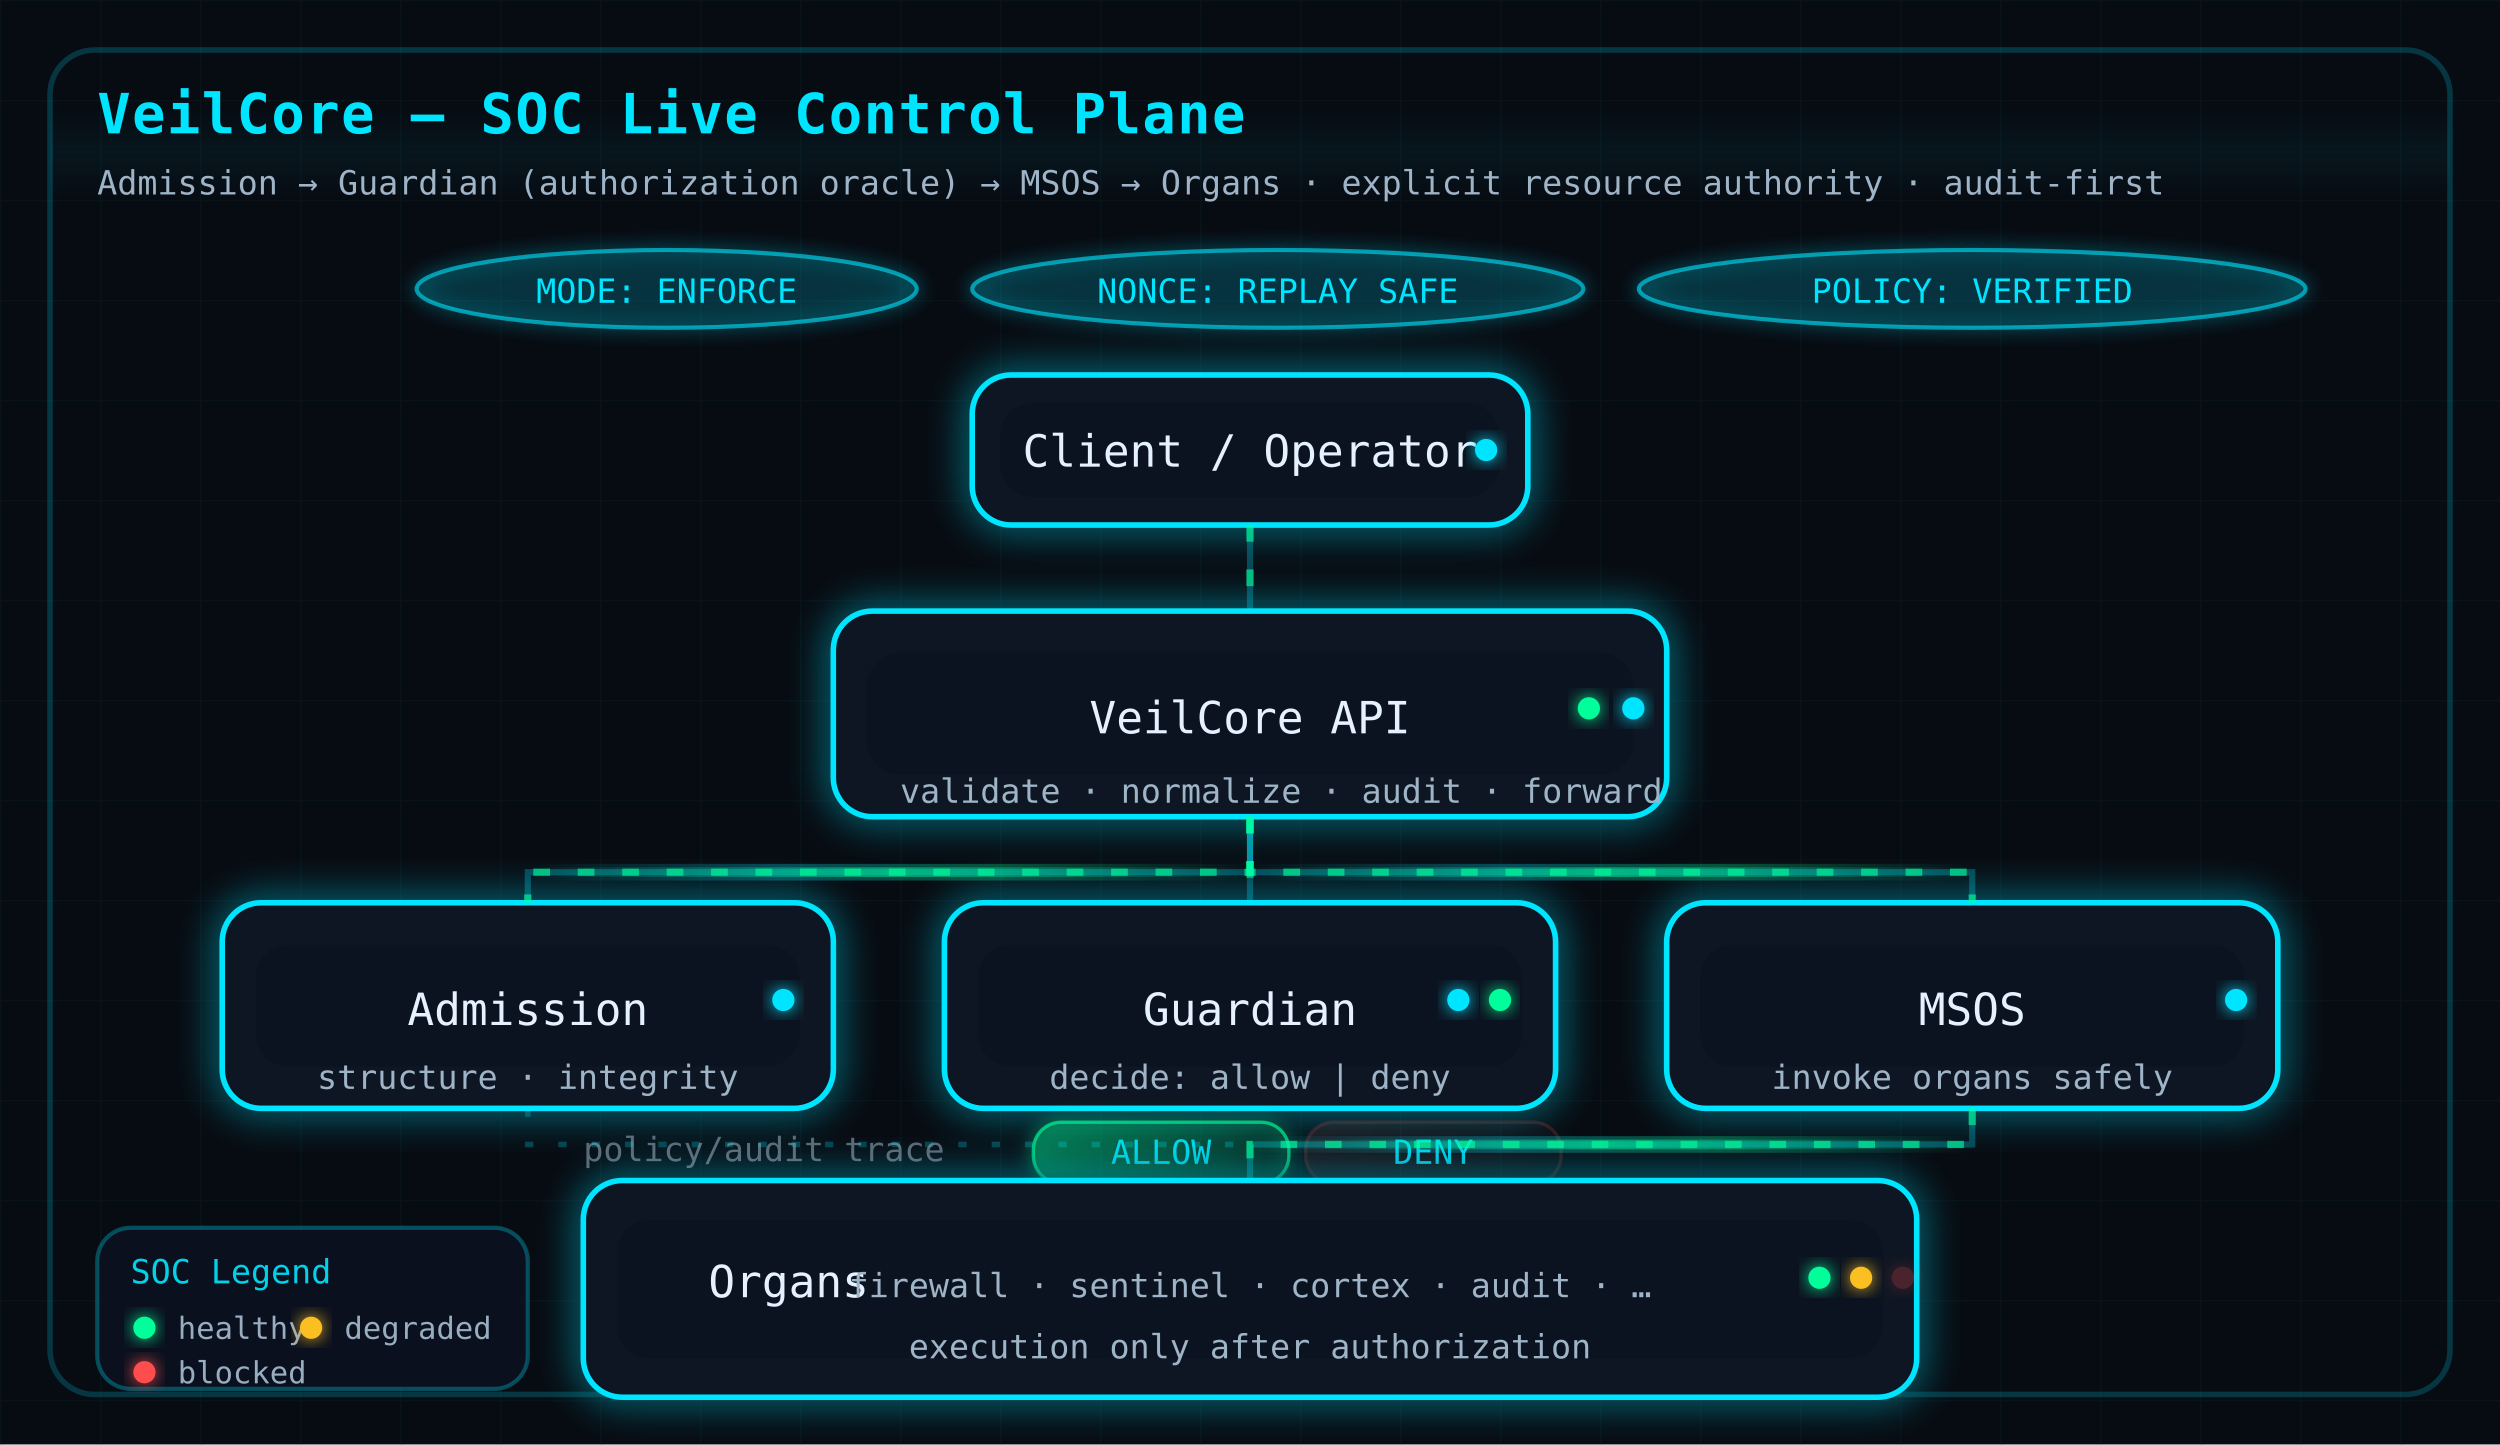
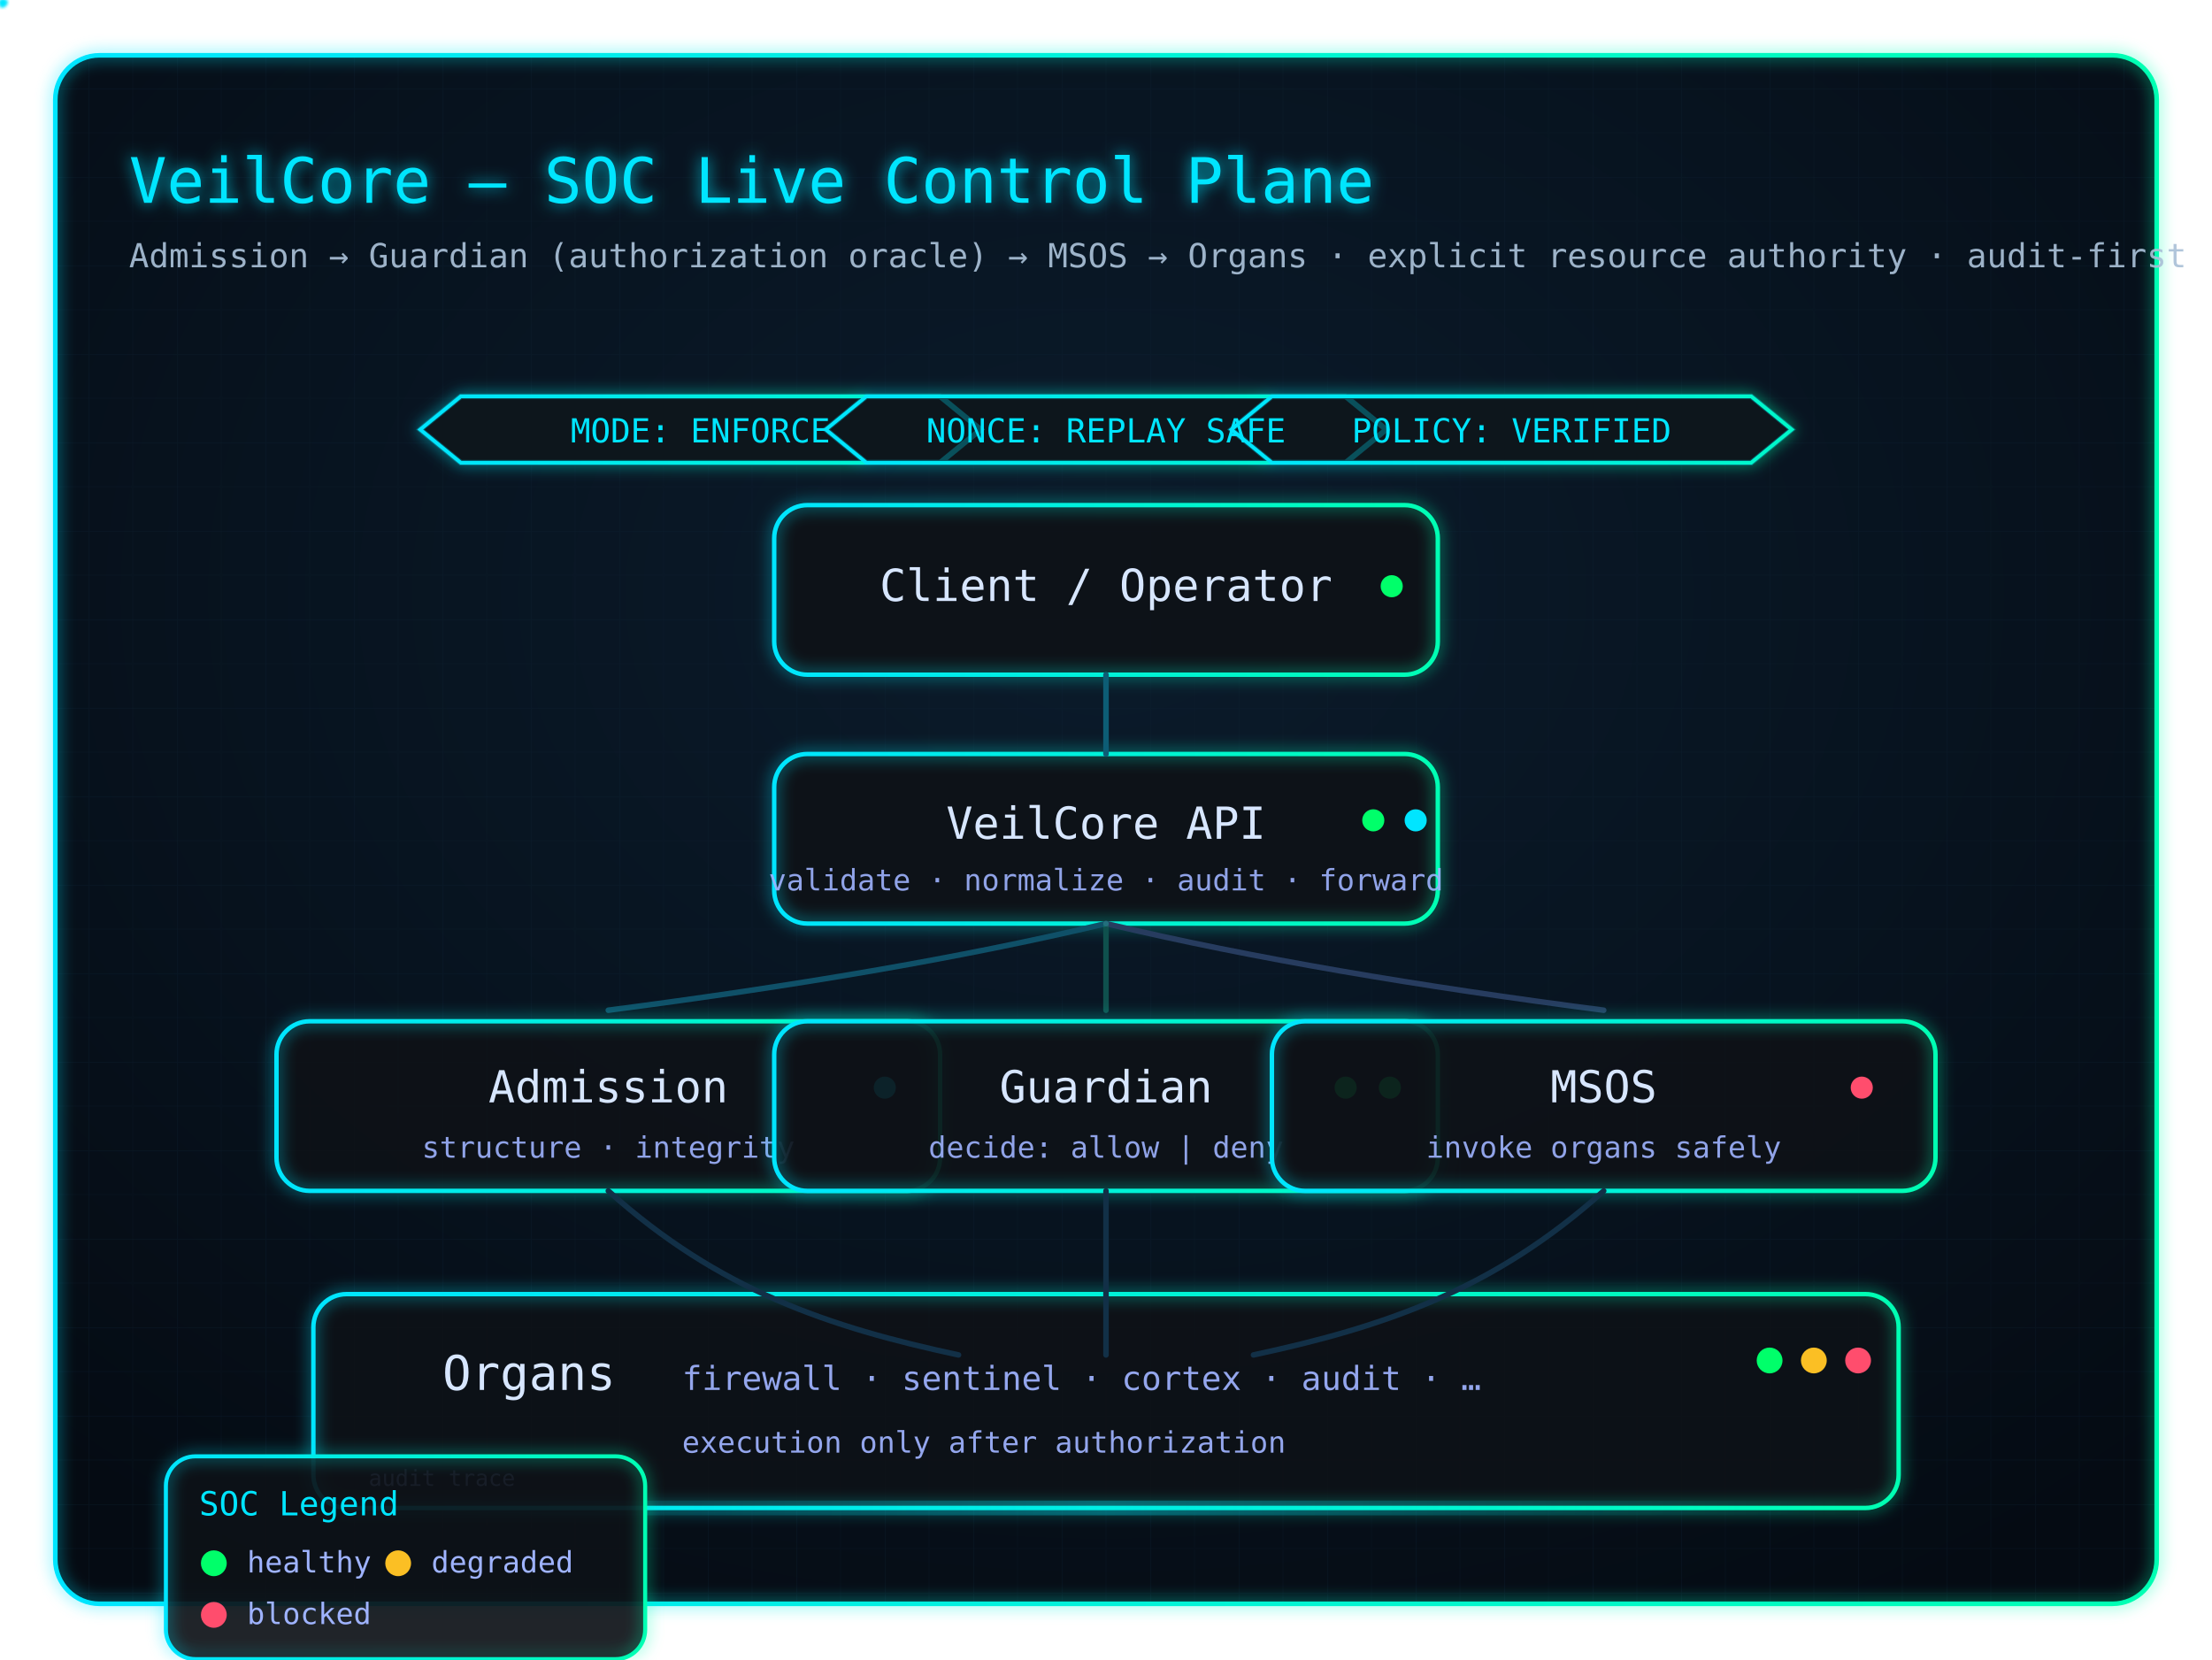
- <svg xmlns="http://www.w3.org/2000/svg" width="900" height="520" viewBox="0 0 900 520">
+ <svg xmlns="http://www.w3.org/2000/svg" width="1200" height="900" viewBox="0 0 1200 900">
  <defs>
-     <filter id="glow" x="-40%" y="-40%" width="180%" height="180%">
-       <feGaussianBlur stdDeviation="3" result="b" />
+     <radialGradient id="bgRad" cx="50%" cy="35%" r="75%">
+       <stop offset="0%" stop-color="#0b1b2b" />
+       <stop offset="55%" stop-color="#07131f" />
+       <stop offset="100%" stop-color="#050b13" />
+     </radialGradient>
+     <pattern id="grid" width="48" height="48" patternUnits="userSpaceOnUse">
+       <path d="M48 0H0V48" fill="none" stroke="#0e2233" stroke-width="1" opacity="0.45" />
+       <path d="M24 0V48M0 24H48" fill="none" stroke="#0e2233" stroke-width="1" opacity="0.18" />
+     </pattern>
+     <linearGradient id="neon" x1="0" x2="1">
+       <stop offset="0" stop-color="#00e5ff" />
+       <stop offset="1" stop-color="#00ffb3" />
+     </linearGradient>
+     <filter id="glow" x="-40%" y="-60%" width="180%" height="220%">
+       <feGaussianBlur stdDeviation="4" result="b" />
+       <feColorMatrix in="b" type="matrix" values="1 0 0 0 0                 0 1 0 0 0                 0 0 1 0 0                 0 0 0 0.85 0" result="g" />
      <feMerge>
-         <feMergeNode in="b" />
+         <feMergeNode in="g" />
        <feMergeNode in="SourceGraphic" />
      </feMerge>
    </filter>
-     <filter id="softGlow" x="-60%" y="-60%" width="220%" height="220%">
-       <feGaussianBlur stdDeviation="7" result="b" />
-       <feMerge>
-         <feMergeNode in="b" />
-         <feMergeNode in="SourceGraphic" />
-       </feMerge>
+     <filter id="soft" x="-30%" y="-30%" width="160%" height="160%">
+       <feGaussianBlur stdDeviation="1.25" />
    </filter>
-     <pattern id="grid" width="36" height="36" patternUnits="userSpaceOnUse">
-       <path d="M36 0H0V36" fill="none" stroke="#0b2a33" stroke-width="1" />
-     </pattern>
-     <linearGradient id="beam" x1="0" y1="0" x2="1" y2="0">
-       <stop offset="0%" stop-color="#00e5ff" stop-opacity="0.0" />
-       <stop offset="35%" stop-color="#00e5ff" stop-opacity="0.95" />
-       <stop offset="65%" stop-color="#00ff9a" stop-opacity="0.95" />
-       <stop offset="100%" stop-color="#00ff9a" stop-opacity="0.0" />
+     <linearGradient id="sweep" x1="0" x2="1">
+       <stop offset="0" stop-color="rgba(0,229,255,0)" />
+       <stop offset="0.5" stop-color="rgba(0,229,255,0.55)" />
+       <stop offset="1" stop-color="rgba(0,229,255,0)" />
    </linearGradient>
-     <linearGradient id="beam2" x1="0" y1="0" x2="1" y2="0">
-       <stop offset="0%" stop-color="#00ff9a" stop-opacity="0.0" />
-       <stop offset="50%" stop-color="#00ff9a" stop-opacity="0.85" />
-       <stop offset="100%" stop-color="#00e5ff" stop-opacity="0.0" />
-     </linearGradient>
-     <linearGradient id="allowG" x1="0" y1="0" x2="1" y2="0">
-       <stop offset="0%" stop-color="#00ff9a" stop-opacity="0.25" />
-       <stop offset="100%" stop-color="#00ff9a" stop-opacity="0.06" />
-     </linearGradient>
-     <linearGradient id="denyG" x1="0" y1="0" x2="1" y2="0">
-       <stop offset="0%" stop-color="#ff4d4d" stop-opacity="0.25" />
-       <stop offset="100%" stop-color="#ff4d4d" stop-opacity="0.06" />
-     </linearGradient>
-     <linearGradient id="scan" x1="0" y1="0" x2="0" y2="1">
-       <stop offset="0%" stop-color="#00e5ff" stop-opacity="0" />
-       <stop offset="50%" stop-color="#00e5ff" stop-opacity="0.09" />
-       <stop offset="100%" stop-color="#00e5ff" stop-opacity="0" />
-     </linearGradient>
+     <circle id="pkt" r="3.2" fill="#00e5ff" filter="url(#soft)" />
  </defs>
-   <style>
-     .bg { fill:#070b12; }
-     .grid { fill:url(#grid); opacity:0.25; }
- 
-     .title { font-family:ui-monospace, Menlo, Consolas, monospace; font-weight:800; font-size:20px; fill:#00e5ff; letter-spacing:0.5px; }
-     .subtitle { font-family:ui-monospace, Menlo, Consolas, monospace; font-size:12px; fill:#9fb4c7; }
- 
-     .pill { fill:rgba(0,229,255,0.10); stroke:rgba(0,229,255,0.60); stroke-width:1.5; rx:999; filter:url(#glow); }
-     .pillText { font-family:ui-monospace, Menlo, Consolas, monospace; font-size:12px; fill:#00e5ff; }
- 
-     .node { fill:#0b1220; stroke:#00e5ff; stroke-width:2; rx:14; filter:url(#softGlow); }
-     .nodeInner { fill:#08101c; opacity:0.45; rx:12; }
- 
-     .label { font-family:ui-monospace, Menlo, Consolas, monospace; font-size:16px; fill:#e6f1ff; }
-     .small { font-family:ui-monospace, Menlo, Consolas, monospace; font-size:12px; fill:#9fb4c7; }
- 
-     .linkBase { stroke:rgba(0,229,255,0.28); stroke-width:2.2; fill:none; }
-     .linkBeam { stroke:url(#beam); stroke-width:6; fill:none; stroke-linecap:round; opacity:0.30; }
-     .linkBeam2 { stroke:url(#beam2); stroke-width:3.5; fill:none; stroke-linecap:round; opacity:0.55; }
-     .linkDash { stroke:rgba(0,255,154,0.85); stroke-width:2.6; fill:none; stroke-dasharray:6 10; opacity:0.75; }
- 
-     /* LED styles (static but “live”) */
-     .led { filter:url(#glow); }
-     .ledGreen { fill:#00ff9a; }
-     .ledCyan { fill:#00e5ff; }
-     .ledAmber { fill:#fbbf24; }
-     .ledRed { fill:#ff4d4d; }
- 
-     /* SOC panel chrome */
-     .frame { fill:none; stroke:rgba(0,229,255,0.20); stroke-width:2; }
-     .scanbar { fill:url(#scan); opacity:0.55; }
-     .legendTitle { font-family:ui-monospace, Menlo, Consolas, monospace; font-size:12px; fill:#00e5ff; opacity:0.9; }
-     .legendText { font-family:ui-monospace, Menlo, Consolas, monospace; font-size:11px; fill:#9fb4c7; opacity:0.95; }
-   </style>
-   <rect x="0" y="0" width="900" height="520" class="bg" />
-   <rect x="0" y="0" width="900" height="520" class="grid" />
-   <rect x="18" y="18" width="864" height="484" class="frame" rx="16" />
-   <rect x="18" y="38" width="864" height="34" class="scanbar" />
-   <text x="35" y="48" class="title">VeilCore — SOC Live Control Plane</text>
-   <text x="35" y="70" class="subtitle">Admission → Guardian (authorization oracle) → MSOS → Organs · explicit resource authority · audit-first</text>
-   <g transform="translate(150,90)">
-     <rect x="0" y="0" width="180" height="28" class="pill" />
-     <text x="90" y="19" class="pillText" text-anchor="middle">
-     MODE: ENFORCE
-   </text>
-     <rect x="200" y="0" width="220" height="28" class="pill" />
-     <text x="310" y="19" class="pillText" text-anchor="middle">
-     NONCE: REPLAY SAFE
-   </text>
-     <rect x="440" y="0" width="240" height="28" class="pill" />
-     <text x="560" y="19" class="pillText" text-anchor="middle">
-     POLICY: VERIFIED
-   </text>
-   </g>
-   <g>
-     <rect x="350" y="135" width="200" height="54" class="node" />
-     <rect x="360" y="145" width="180" height="34" class="nodeInner" />
-     <text x="450" y="168" class="label" text-anchor="middle">Client / Operator</text>
-     <circle cx="535" cy="162" r="4" class="led ledCyan" />
-   </g>
-   <g>
-     <rect x="300" y="220" width="300" height="74" class="node" />
-     <rect x="312" y="235" width="276" height="44" class="nodeInner" />
-     <text x="450" y="264" class="label" text-anchor="middle">VeilCore API</text>
-     <text x="324" y="289" class="small">validate · normalize · audit · forward</text>
-     <circle cx="572" cy="255" r="4" class="led ledGreen" />
-     <circle cx="588" cy="255" r="4" class="led ledCyan" />
-   </g>
-   <g>
-     <rect x="80" y="325" width="220" height="74" class="node" />
-     <rect x="92" y="340" width="196" height="44" class="nodeInner" />
-     <text x="190" y="369" class="label" text-anchor="middle">Admission</text>
-     <text x="190" y="392" class="small" text-anchor="middle">structure · integrity</text>
-     <circle cx="282" cy="360" r="4" class="led ledCyan" />
-   </g>
-   <g>
-     <rect x="340" y="325" width="220" height="74" class="node" />
-     <rect x="352" y="340" width="196" height="44" class="nodeInner" />
-     <text x="450" y="369" class="label" text-anchor="middle">Guardian</text>
-     <text x="450" y="392" class="small" text-anchor="middle">decide: allow | deny</text>
-     <rect x="372" y="404" width="92" height="22" rx="10" fill="url(#allowG)" stroke="rgba(0,255,154,0.65)" stroke-width="1.2" filter="url(#glow)" />
-     <text x="418" y="419" class="legendTitle" text-anchor="middle" fill="#00ff9a">ALLOW</text>
-     <rect x="470" y="404" width="92" height="22" rx="10" fill="url(#denyG)" stroke="rgba(255,77,77,0.50)" stroke-width="1.2" opacity="0.35" />
-     <text x="516" y="419" class="legendTitle" text-anchor="middle" fill="#ff4d4d" opacity="0.35">DENY</text>
-     <circle cx="540" cy="360" r="4" class="led ledGreen" />
-     <circle cx="525" cy="360" r="4" class="led ledCyan" />
-   </g>
-   <g>
-     <rect x="600" y="325" width="220" height="74" class="node" />
-     <rect x="612" y="340" width="196" height="44" class="nodeInner" />
-     <text x="710" y="369" class="label" text-anchor="middle">MSOS</text>
-     <text x="710" y="392" class="small" text-anchor="middle">invoke organs safely</text>
-     <circle cx="805" cy="360" r="4" class="led ledCyan" />
-   </g>
-   <g>
-     <rect x="210" y="425" width="480" height="78" class="node" />
-     <rect x="222" y="439" width="456" height="50" class="nodeInner" />
-     <text x="255" y="467" class="label">Organs</text>
-     <text x="450" y="467" class="small" text-anchor="middle">firewall · sentinel · cortex · audit · …</text>
-     <text x="450" y="489" class="small" text-anchor="middle">execution only after authorization</text>
-     <circle cx="655" cy="460" r="4" class="led ledGreen" />
-     <circle cx="670" cy="460" r="4" class="led ledAmber" />
-     <circle cx="685" cy="460" r="4" class="led ledRed" opacity="0.25" />
-   </g>
-   <path d="M450 189 L450 220" class="linkBase" />
-   <path d="M450 189 L450 220" class="linkBeam" />
-   <path d="M450 189 L450 220" class="linkBeam2" />
-   <path d="M450 189 L450 220" class="linkDash" />
-   <path d="M450 294 L450 314 L190 314 L190 325" class="linkBase" />
-   <path d="M450 294 L450 314 L190 314 L190 325" class="linkBeam" />
-   <path d="M450 294 L450 314 L190 314 L190 325" class="linkBeam2" />
-   <path d="M450 294 L450 314 L190 314 L190 325" class="linkDash" />
-   <path d="M450 294 L450 325" class="linkBase" />
-   <path d="M450 294 L450 325" class="linkBeam" />
-   <path d="M450 294 L450 325" class="linkBeam2" />
-   <path d="M450 294 L450 325" class="linkDash" />
-   <path d="M450 294 L450 314 L710 314 L710 325" class="linkBase" />
-   <path d="M450 294 L450 314 L710 314 L710 325" class="linkBeam" />
-   <path d="M450 294 L450 314 L710 314 L710 325" class="linkBeam2" />
-   <path d="M450 294 L450 314 L710 314 L710 325" class="linkDash" />
-   <path d="M710 399 L710 412 L450 412 L450 425" class="linkBase" />
-   <path d="M710 399 L710 412 L450 412 L450 425" class="linkBeam" />
-   <path d="M710 399 L710 412 L450 412 L450 425" class="linkBeam2" />
-   <path d="M710 399 L710 412 L450 412 L450 425" class="linkDash" />
-   <path d="M190 399 L190 412 L450 412" stroke="rgba(0,229,255,0.25)" stroke-width="2" fill="none" stroke-dasharray="3 9" />
-   <text x="210" y="418" class="small" fill="#00e5ff" opacity="0.55">policy/audit trace</text>
-   <g>
-     <rect x="35" y="442" width="155" height="58" rx="12" fill="rgba(11,18,32,0.88)" stroke="rgba(0,229,255,0.30)" stroke-width="1.5" />
-     <text x="47" y="462" class="legendTitle">SOC Legend</text>
-     <circle cx="52" cy="478" r="4" class="led ledGreen" />
-     <text x="64" y="482" class="legendText">healthy</text>
-     <circle cx="112" cy="478" r="4" class="led ledAmber" />
-     <text x="124" y="482" class="legendText">degraded</text>
-     <circle cx="52" cy="494" r="4" class="led ledRed" />
-     <text x="64" y="498" class="legendText">blocked</text>
+   <rect x="30" y="30" width="1140" height="840" rx="24" fill="url(#bgRad)" />
+   <rect x="30" y="30" width="1140" height="840" rx="24" fill="url(#grid)" opacity="0.65" />
+   <rect x="30" y="30" width="1140" height="840" rx="24" fill="none" stroke="url(#neon)" stroke-width="2.5" filter="url(#glow)" />
+   <g font-family="ui-monospace, SFMono-Regular, Menlo, Monaco, Consolas, monospace">
+     <text x="70" y="110" font-size="34" fill="#00e5ff" filter="url(#glow)">VeilCore — SOC Live Control Plane</text>
+     <text x="70" y="145" font-size="18" fill="#a9c0d7" opacity="0.92">
+       Admission → Guardian (authorization oracle) → MSOS → Organs · explicit resource authority · audit-first
+     </text>
+   </g>
+   <g transform="translate(0,0)" font-family="ui-monospace, SFMono-Regular, Menlo, Monaco, Consolas, monospace" font-size="18" text-anchor="middle">
+     <g filter="url(#glow)">
+       <path d="M250,215 h260 l22,18 -22,18 h-260 l-22,-18 z" fill="#07131f" stroke="url(#neon)" stroke-width="2" />
+       <path d="M470,215 h260 l22,18 -22,18 h-260 l-22,-18 z" fill="#07131f" stroke="url(#neon)" stroke-width="2" />
+       <path d="M690,215 h260 l22,18 -22,18 h-260 l-22,-18 z" fill="#07131f" stroke="url(#neon)" stroke-width="2" />
+     </g>
+     <text x="380" y="240" fill="#00e5ff">MODE: ENFORCE</text>
+     <text x="600" y="240" fill="#00e5ff">NONCE: REPLAY SAFE</text>
+     <text x="820" y="240" fill="#00e5ff">POLICY: VERIFIED</text>
+     <g opacity="0.28">
+       <path d="M250,215 h260 l22,18 -22,18 h-260 l-22,-18 z" stroke="#00e5ff" stroke-width="3" fill="none">
+         <animate attributeName="opacity" values="0.12;0.42;0.12" dur="2.2s" repeatCount="indefinite" />
+       </path>
+       <path d="M470,215 h260 l22,18 -22,18 h-260 l-22,-18 z" stroke="#00e5ff" stroke-width="3" fill="none">
+         <animate attributeName="opacity" values="0.10;0.36;0.10" dur="2.6s" repeatCount="indefinite" />
+       </path>
+       <path d="M690,215 h260 l22,18 -22,18 h-260 l-22,-18 z" stroke="#00e5ff" stroke-width="3" fill="none">
+         <animate attributeName="opacity" values="0.10;0.40;0.10" dur="2.4s" repeatCount="indefinite" />
+       </path>
+     </g>
+   </g>
+   <defs>
+     <g id="node">
+       <rect x="-180" y="-46" width="360" height="92" rx="18" fill="#0d1117" opacity="0.92" />
+       <rect x="-180" y="-46" width="360" height="92" rx="18" fill="none" stroke="url(#neon)" stroke-width="2.4" filter="url(#glow)" />
+     </g>
+   </defs>
+   <g transform="translate(600,320)">
+     <use href="#node" />
+     <text x="0" y="6" text-anchor="middle" font-family="ui-monospace, SFMono-Regular, Menlo, Monaco, Consolas, monospace" font-size="24" fill="#d7e6ff">Client / Operator</text>
+     <circle cx="155" cy="-2" r="6" fill="#00ff6a">
+       <animate attributeName="opacity" values="0.2;1;0.2" dur="1.2s" repeatCount="indefinite" />
+     </circle>
+   </g>
+   <g transform="translate(600,455)">
+     <use href="#node" />
+     <text x="0" y="0" text-anchor="middle" font-family="ui-monospace, SFMono-Regular, Menlo, Monaco, Consolas, monospace" font-size="24" fill="#d7e6ff">VeilCore API</text>
+     <text x="0" y="28" text-anchor="middle" font-family="ui-monospace, SFMono-Regular, Menlo, Monaco, Consolas, monospace" font-size="16" fill="#9fb3ff" opacity="0.9">
+       validate · normalize · audit · forward
+     </text>
+     <circle cx="145" cy="-10" r="6" fill="#00ff6a">
+       <animate attributeName="opacity" values="0.25;1;0.25" dur="1.1s" repeatCount="indefinite" />
+     </circle>
+     <circle cx="168" cy="-10" r="6" fill="#00e5ff">
+       <animate attributeName="opacity" values="0.2;0.9;0.2" dur="1.6s" repeatCount="indefinite" />
+     </circle>
+   </g>
+   <g stroke-linecap="round">
+     <path d="M600,366 L600,409" stroke="#123047" stroke-width="3" />
+     <path d="M600,366 L600,409" stroke="#00e5ff" stroke-width="3" opacity="0.25">
+       <animate attributeName="opacity" values="0.1;0.45;0.1" dur="1.7s" repeatCount="indefinite" />
+     </path>
+     <path id="p_adm" d="M600,501 C520,520 430,535 330,548" fill="none" stroke="#123047" stroke-width="3" />
+     <path id="p_grd" d="M600,501 C600,520 600,535 600,548" fill="none" stroke="#123047" stroke-width="3" />
+     <path id="p_msos" d="M600,501 C680,520 770,535 870,548" fill="none" stroke="#123047" stroke-width="3" />
+     <path d="M600,501 C520,520 430,535 330,548" fill="none" stroke="#00e5ff" stroke-width="3" opacity="0.18">
+       <animate attributeName="opacity" values="0.08;0.32;0.08" dur="2.0s" repeatCount="indefinite" />
+     </path>
+     <path d="M600,501 C600,520 600,535 600,548" fill="none" stroke="#00ff6a" stroke-width="3" opacity="0.16">
+       <animate attributeName="opacity" values="0.06;0.30;0.06" dur="2.2s" repeatCount="indefinite" />
+     </path>
+     <path d="M600,501 C680,520 770,535 870,548" fill="none" stroke="#a78bfa" stroke-width="3" opacity="0.14">
+       <animate attributeName="opacity" values="0.06;0.26;0.06" dur="2.4s" repeatCount="indefinite" />
+     </path>
+     <use href="#pkt">
+       <animateMotion dur="1.4s" repeatCount="indefinite" path="M600,501 C520,520 430,535 330,548" />
+     </use>
+     <use href="#pkt" fill="#00ff6a">
+       <animateMotion dur="1.6s" repeatCount="indefinite" path="M600,501 C600,520 600,535 600,548" />
+     </use>
+     <use href="#pkt" fill="#a78bfa">
+       <animateMotion dur="1.8s" repeatCount="indefinite" path="M600,501 C680,520 770,535 870,548" />
+     </use>
+   </g>
+   <g font-family="ui-monospace, SFMono-Regular, Menlo, Monaco, Consolas, monospace">
+     <g transform="translate(330,600)">
+       <use href="#node" />
+       <text x="0" y="-2" text-anchor="middle" font-size="24" fill="#d7e6ff">Admission</text>
+       <text x="0" y="28" text-anchor="middle" font-size="16" fill="#9fb3ff" opacity="0.9">structure · integrity</text>
+       <circle cx="150" cy="-10" r="6" fill="#00e5ff">
+         <animate attributeName="opacity" values="0.15;1;0.15" dur="1.3s" repeatCount="indefinite" />
+       </circle>
+     </g>
+     <g transform="translate(600,600)">
+       <use href="#node" />
+       <text x="0" y="-2" text-anchor="middle" font-size="24" fill="#d7e6ff">Guardian</text>
+       <text x="0" y="28" text-anchor="middle" font-size="16" fill="#9fb3ff" opacity="0.9">decide: allow | deny</text>
+       <circle cx="130" cy="-10" r="6" fill="#00ff6a">
+         <animate attributeName="opacity" values="0.2;1;0.2" dur="1.0s" repeatCount="indefinite" />
+       </circle>
+       <circle cx="154" cy="-10" r="6" fill="#00ff6a">
+         <animate attributeName="opacity" values="0.1;0.9;0.1" dur="1.6s" repeatCount="indefinite" />
+       </circle>
+       <g transform="translate(0,72)" font-size="18" text-anchor="middle">
+         <text x="-70" y="0" fill="#00ff6a" opacity="0">
+           ALLOW
+           <animate attributeName="opacity" values="0;1;0" dur="2.4s" repeatCount="indefinite" />
+         </text>
+         <text x="70" y="0" fill="#ff4d6d" opacity="0">
+           DENY
+           <animate attributeName="opacity" values="0;0;1;0" keyTimes="0;0.5;0.75;1" dur="2.4s" repeatCount="indefinite" />
+         </text>
+       </g>
+     </g>
+     <g transform="translate(870,600)">
+       <use href="#node" />
+       <text x="0" y="-2" text-anchor="middle" font-size="24" fill="#d7e6ff">MSOS</text>
+       <text x="0" y="28" text-anchor="middle" font-size="16" fill="#9fb3ff" opacity="0.9">invoke organs safely</text>
+       <circle cx="140" cy="-10" r="6" fill="#ff4d6d">
+         <animate attributeName="opacity" values="0.15;0.5;0.15" dur="2.2s" repeatCount="indefinite" />
+       </circle>
+     </g>
+   </g>
+   <g transform="translate(600,760)" font-family="ui-monospace, SFMono-Regular, Menlo, Monaco, Consolas, monospace">
+     <rect x="-430" y="-58" width="860" height="116" rx="18" fill="#0d1117" opacity="0.92" />
+     <rect x="-430" y="-58" width="860" height="116" rx="18" fill="none" stroke="url(#neon)" stroke-width="2.4" filter="url(#glow)" />
+     <text x="-360" y="-6" font-size="26" fill="#d7e6ff">Organs</text>
+     <text x="-230" y="-6" font-size="18" fill="#9fb3ff" opacity="0.92">firewall · sentinel · cortex · audit · …</text>
+     <text x="-230" y="28" font-size="16" fill="#9fb3ff" opacity="0.92">execution only after authorization</text>
+     <circle cx="360" cy="-22" r="7" fill="#00ff6a">
+       <animate attributeName="opacity" values="0.25;1;0.25" dur="1.1s" repeatCount="indefinite" />
+     </circle>
+     <circle cx="384" cy="-22" r="7" fill="#fbbf24">
+       <animate attributeName="opacity" values="0.18;0.7;0.18" dur="1.7s" repeatCount="indefinite" />
+     </circle>
+     <circle cx="408" cy="-22" r="7" fill="#ff4d6d">
+       <animate attributeName="opacity" values="0.10;0.35;0.10" dur="2.3s" repeatCount="indefinite" />
+     </circle>
+     <rect x="-400" y="54" width="800" height="8" rx="4" fill="url(#sweep)" opacity="0.55">
+       <animate attributeName="x" values="-1200;-400;800" dur="2.2s" repeatCount="indefinite" />
+     </rect>
+     <text x="-400" y="46" font-size="12" fill="#9fb3ff" opacity="0.9">audit trace</text>
+   </g>
+   <g stroke-linecap="round">
+     <path d="M330,646 C390,700 450,720 520,735" fill="none" stroke="#123047" stroke-width="3" />
+     <path d="M600,646 C600,700 600,720 600,735" fill="none" stroke="#123047" stroke-width="3" />
+     <path d="M870,646 C810,700 750,720 680,735" fill="none" stroke="#123047" stroke-width="3" />
+     <use href="#pkt">
+       <animateMotion dur="1.7s" repeatCount="indefinite" path="M330,646 C390,700 450,720 520,735" />
+     </use>
+     <use href="#pkt" fill="#00ff6a">
+       <animateMotion dur="1.9s" repeatCount="indefinite" path="M600,646 C600,700 600,720 600,735" />
+     </use>
+     <use href="#pkt" fill="#a78bfa">
+       <animateMotion dur="2.1s" repeatCount="indefinite" path="M870,646 C810,700 750,720 680,735" />
+     </use>
+   </g>
+   <g transform="translate(90,790)" font-family="ui-monospace, SFMono-Regular, Menlo, Monaco, Consolas, monospace">
+     <rect x="0" y="0" width="260" height="110" rx="16" fill="#0d1117" opacity="0.92" />
+     <rect x="0" y="0" width="260" height="110" rx="16" fill="none" stroke="url(#neon)" stroke-width="2.2" filter="url(#glow)" />
+     <text x="18" y="32" font-size="18" fill="#00e5ff">SOC Legend</text>
+     <circle cx="26" cy="58" r="7" fill="#00ff6a" />
+     <text x="44" y="63" font-size="16" fill="#9fb3ff">healthy</text>
+     <circle cx="126" cy="58" r="7" fill="#fbbf24" />
+     <text x="144" y="63" font-size="16" fill="#9fb3ff">degraded</text>
+     <circle cx="26" cy="86" r="7" fill="#ff4d6d" />
+     <text x="44" y="91" font-size="16" fill="#9fb3ff">blocked</text>
  </g>
</svg>
